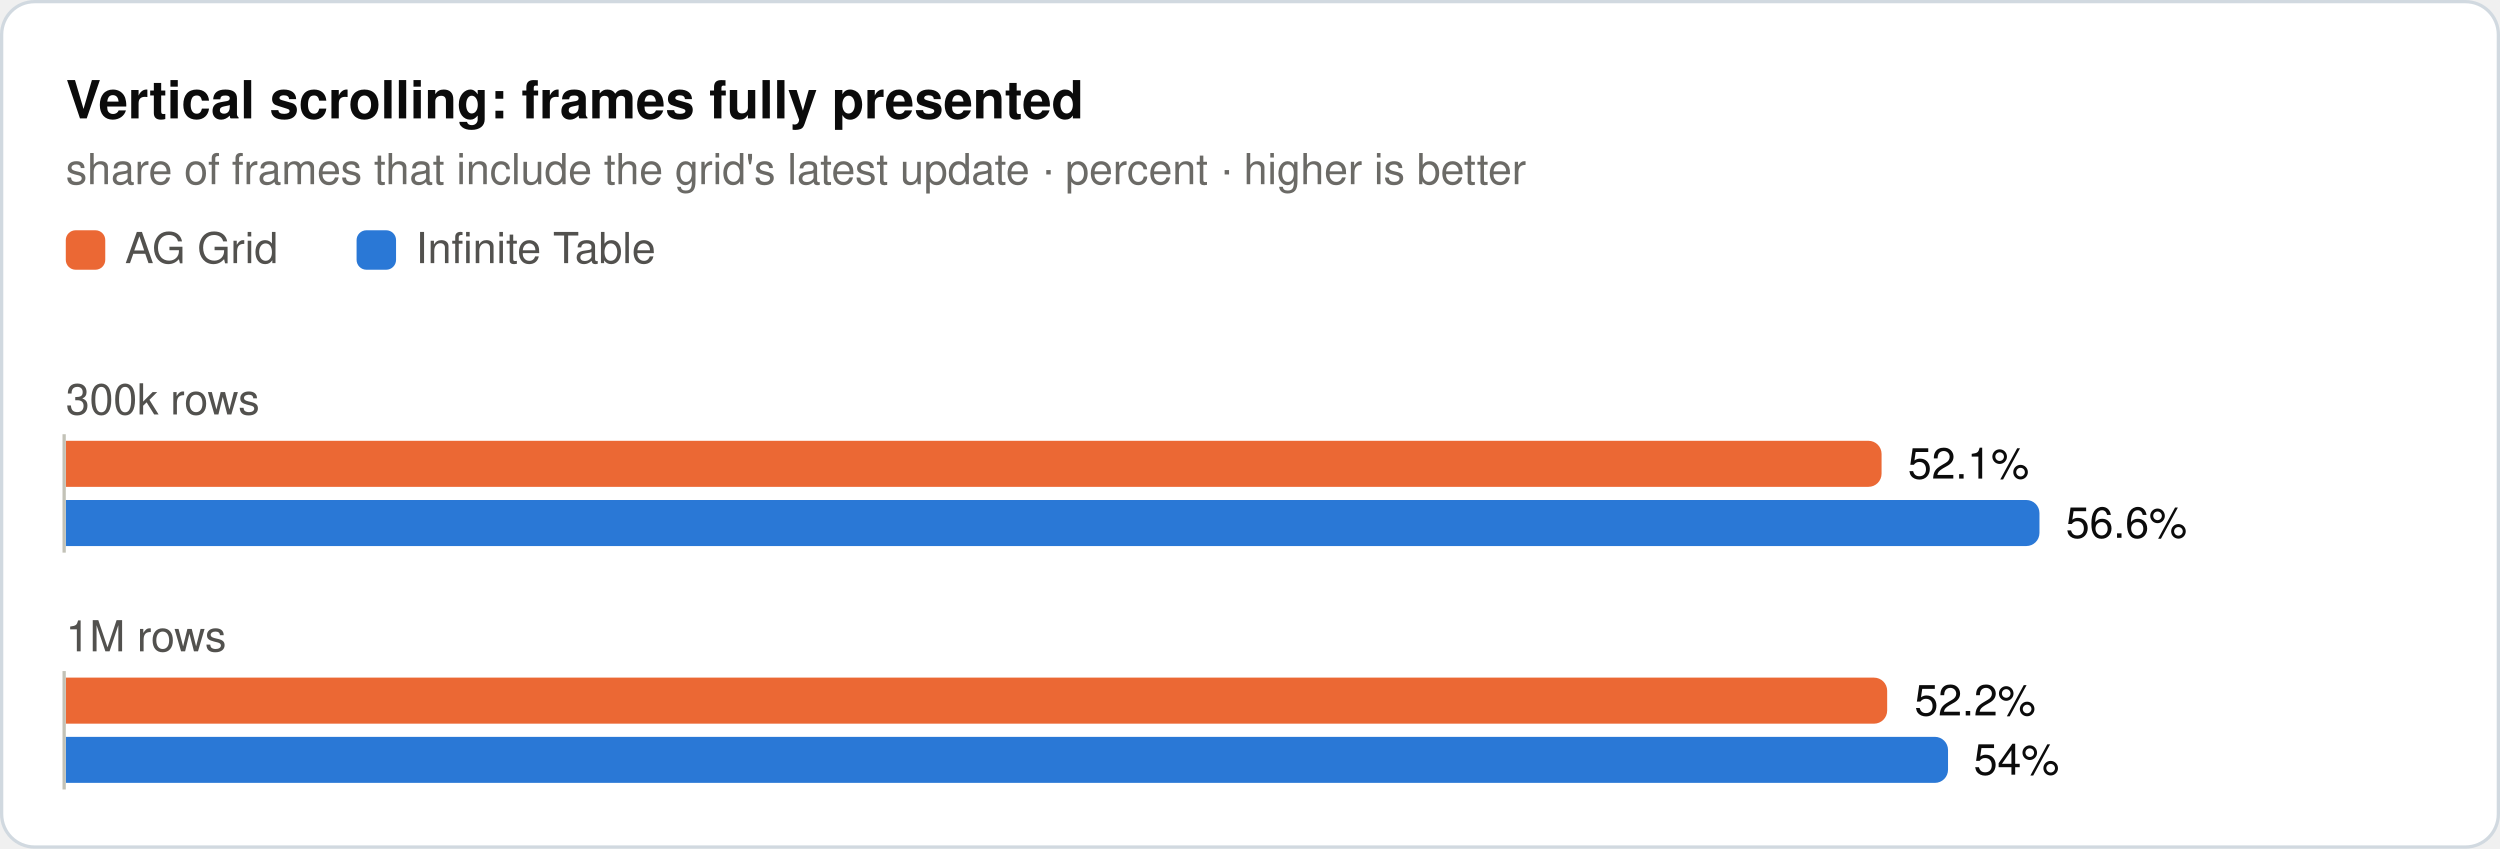
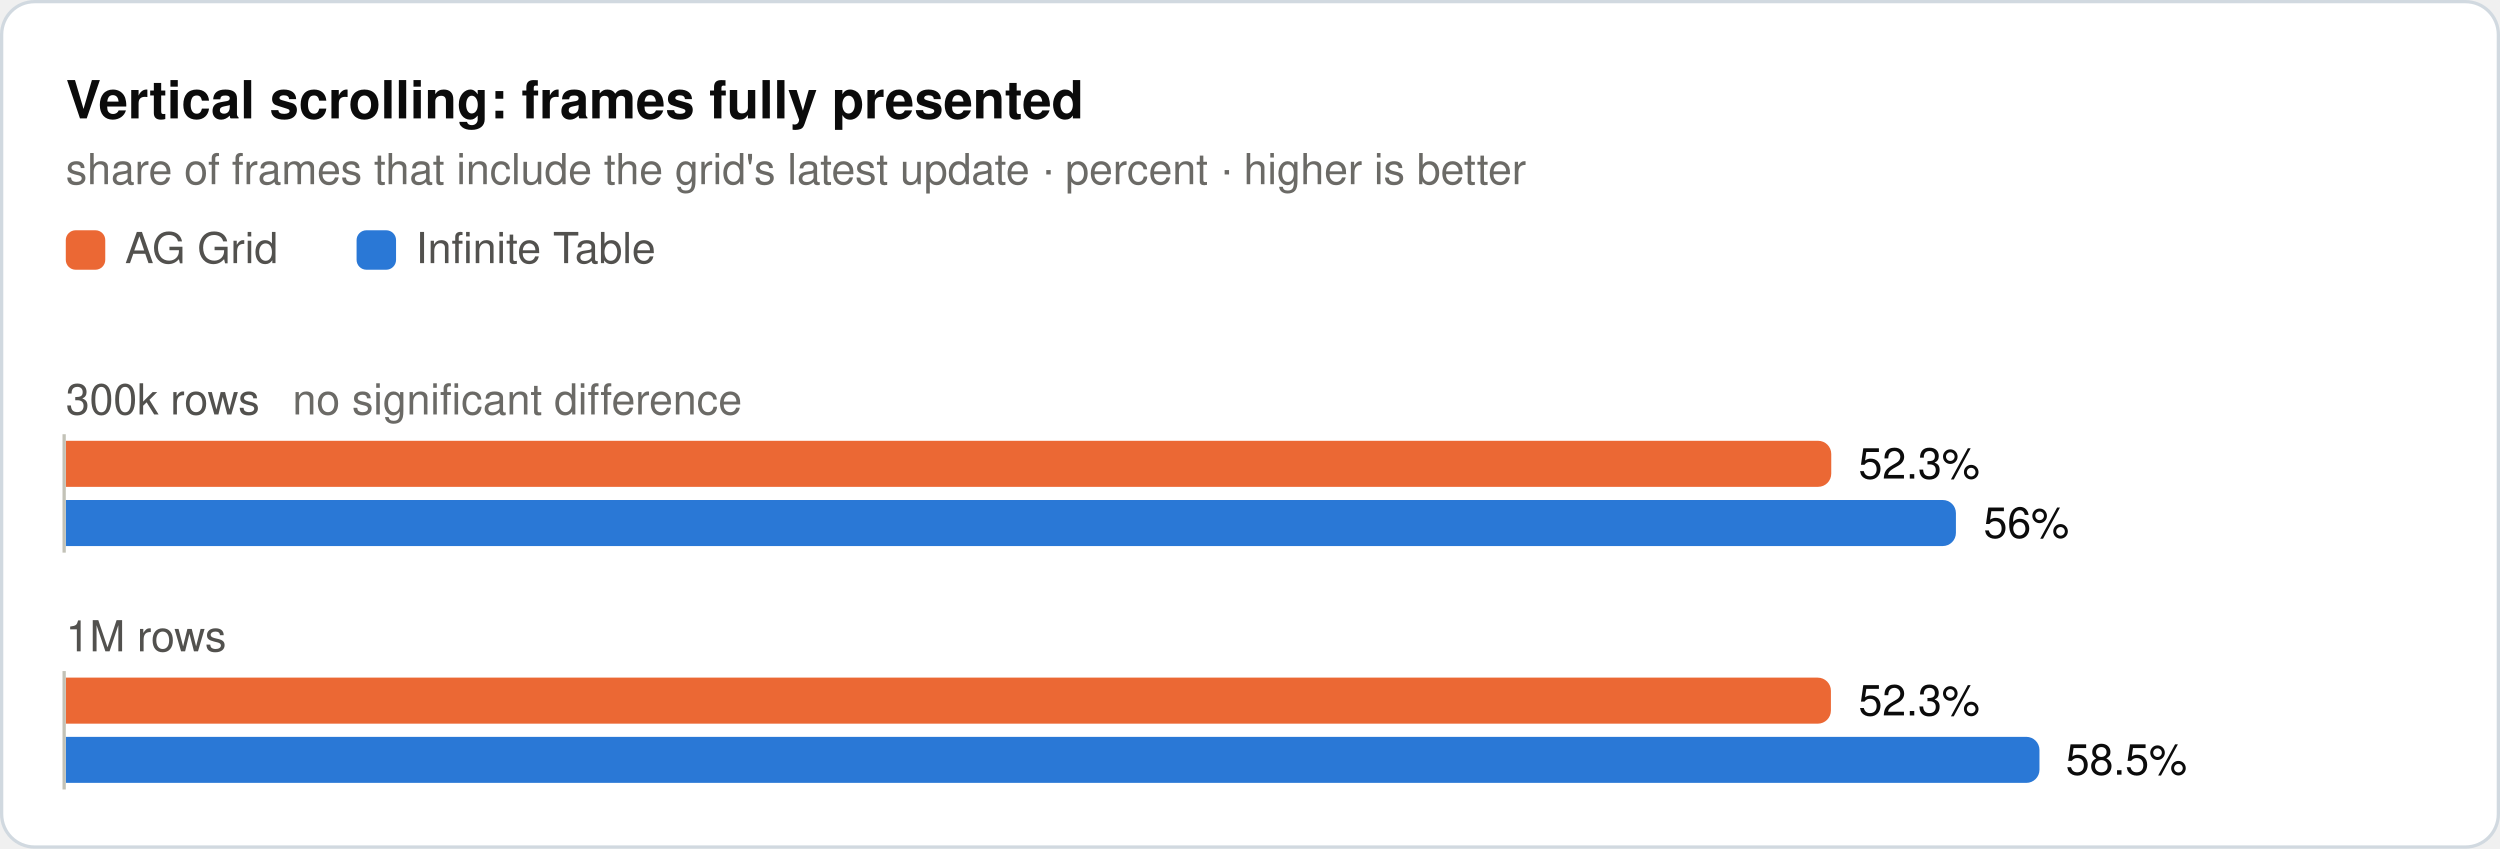
<svg xmlns="http://www.w3.org/2000/svg" width="760" height="258" viewBox="0 0 760 258" role="img">
  <rect x="0.5" y="0.5" width="759" height="257" rx="10" fill="#ffffff" stroke="#d1d9e0" />
  <text x="20" y="36" font-family="system-ui, -apple-system, 'Segoe UI', Helvetica, Arial, sans-serif" font-size="16" font-weight="600" fill="#0b0b0b">Vertical scrolling: frames fully presented</text>
  <text x="20" y="56" font-family="system-ui, -apple-system, 'Segoe UI', Helvetica, Arial, sans-serif" font-size="13" fill="#6b6a66">share of frames that include the grid's latest update · percent · higher is better</text>
  <rect x="20" y="70" width="12" height="12" rx="3" fill="#eb6834" />
  <text x="38" y="80" font-family="system-ui, -apple-system, 'Segoe UI', Helvetica, Arial, sans-serif" font-size="13" fill="#52514e">AG Grid</text>
  <rect x="108.4" y="70" width="12" height="12" rx="3" fill="#2a78d6" />
  <text x="126.4" y="80" font-family="system-ui, -apple-system, 'Segoe UI', Helvetica, Arial, sans-serif" font-size="13" fill="#52514e">Infinite Table</text>
-   <text x="20" y="126" font-family="system-ui, -apple-system, 'Segoe UI', Helvetica, Arial, sans-serif" font-size="13" fill="#52514e">300k rows</text>
-   <path d="M20,134H568a4,4 0 0 1 4,4V144a4,4 0 0 1 -4,4H20Z" fill="#eb6834" />
-   <text x="580" y="145.5" font-family="system-ui, -apple-system, 'Segoe UI', Helvetica, Arial, sans-serif" font-size="13" fill="#0b0b0b">52.1%</text>
-   <path d="M20,152H616a4,4 0 0 1 4,4V162a4,4 0 0 1 -4,4H20Z" fill="#2a78d6" />
-   <text x="628" y="163.5" font-family="system-ui, -apple-system, 'Segoe UI', Helvetica, Arial, sans-serif" font-size="13" fill="#0b0b0b">56.6%</text>
+   <text x="20" y="126" font-family="system-ui, -apple-system, 'Segoe UI', Helvetica, Arial, sans-serif" font-size="13" fill="#52514e">300k rows<tspan dx="10" fill="#6b6a66">no significant difference</tspan>
+   </text>
+   <path d="M20,134H552.7a4,4 0 0 1 4,4V144a4,4 0 0 1 -4,4H20Z" fill="#eb6834" />
+   <text x="565" y="145.5" font-family="system-ui, -apple-system, 'Segoe UI', Helvetica, Arial, sans-serif" font-size="13" fill="#0b0b0b">52.3%</text>
+   <path d="M20,152H590.6a4,4 0 0 1 4,4V162a4,4 0 0 1 -4,4H20Z" fill="#2a78d6" />
+   <text x="603" y="163.5" font-family="system-ui, -apple-system, 'Segoe UI', Helvetica, Arial, sans-serif" font-size="13" fill="#0b0b0b">56%</text>
  <line x1="19.5" y1="132" x2="19.5" y2="168" stroke="#c3c2b7" stroke-width="1" />
  <text x="20" y="198" font-family="system-ui, -apple-system, 'Segoe UI', Helvetica, Arial, sans-serif" font-size="13" fill="#52514e">1M rows</text>
-   <path d="M20,206H569.7a4,4 0 0 1 4,4V216a4,4 0 0 1 -4,4H20Z" fill="#eb6834" />
-   <text x="582" y="217.5" font-family="system-ui, -apple-system, 'Segoe UI', Helvetica, Arial, sans-serif" font-size="13" fill="#0b0b0b">52.2%</text>
-   <path d="M20,224H588.2a4,4 0 0 1 4,4V234a4,4 0 0 1 -4,4H20Z" fill="#2a78d6" />
-   <text x="600" y="235.5" font-family="system-ui, -apple-system, 'Segoe UI', Helvetica, Arial, sans-serif" font-size="13" fill="#0b0b0b">54%</text>
+   <path d="M20,206H552.6a4,4 0 0 1 4,4V216a4,4 0 0 1 -4,4H20Z" fill="#eb6834" />
+   <text x="565" y="217.5" font-family="system-ui, -apple-system, 'Segoe UI', Helvetica, Arial, sans-serif" font-size="13" fill="#0b0b0b">52.3%</text>
+   <path d="M20,224H616a4,4 0 0 1 4,4V234a4,4 0 0 1 -4,4H20Z" fill="#2a78d6" />
+   <text x="628" y="235.5" font-family="system-ui, -apple-system, 'Segoe UI', Helvetica, Arial, sans-serif" font-size="13" fill="#0b0b0b">58.5%</text>
  <line x1="19.5" y1="204" x2="19.5" y2="240" stroke="#c3c2b7" stroke-width="1" />
</svg>
